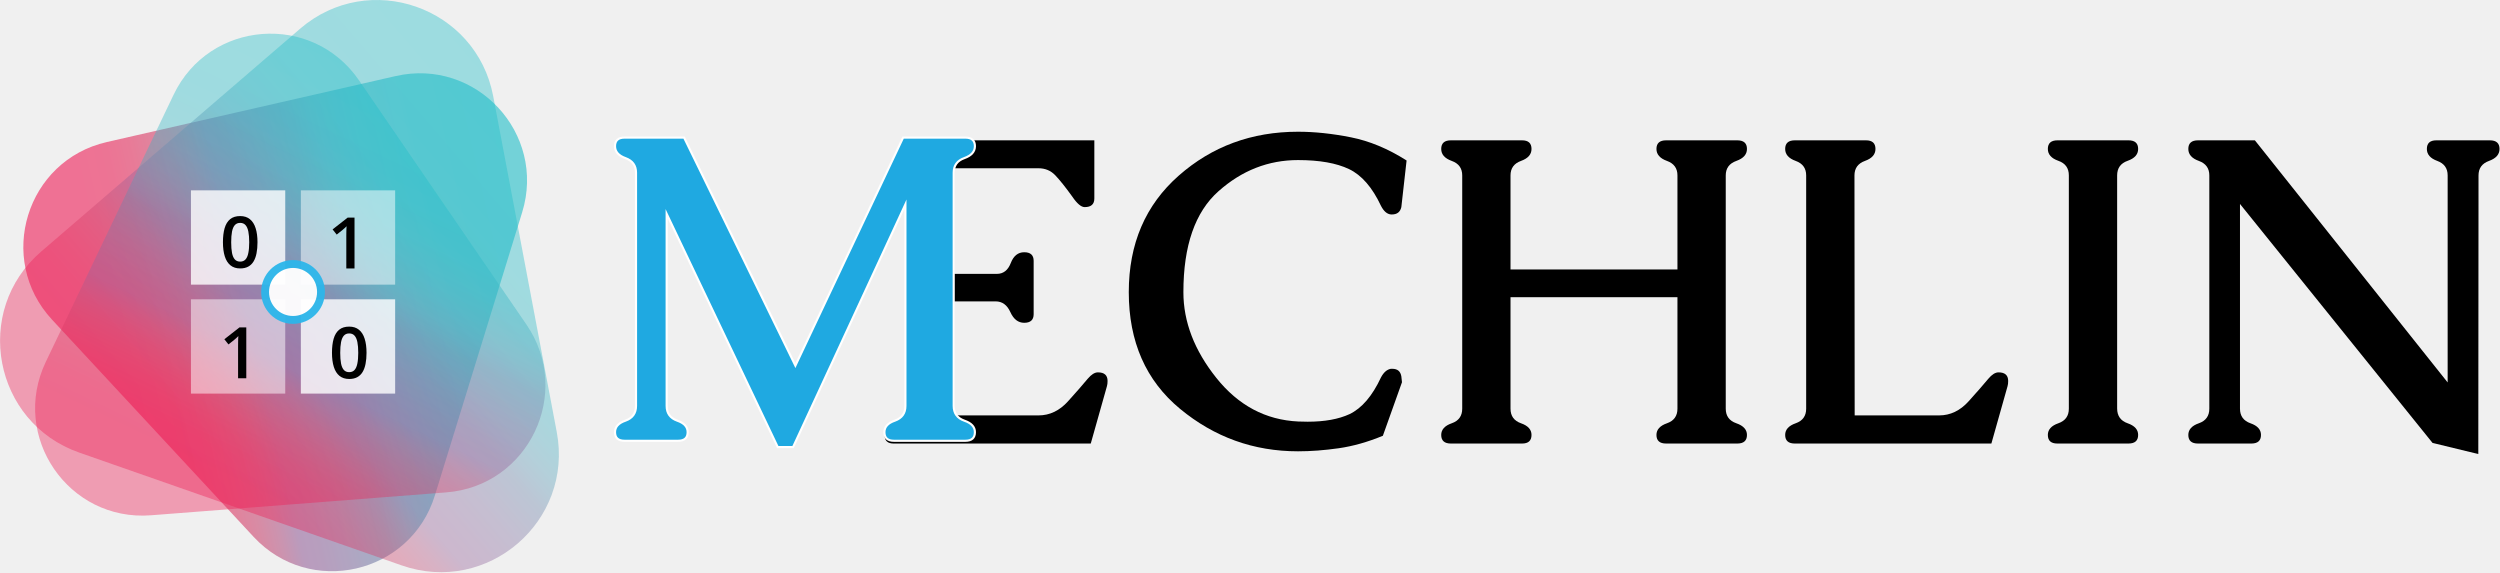
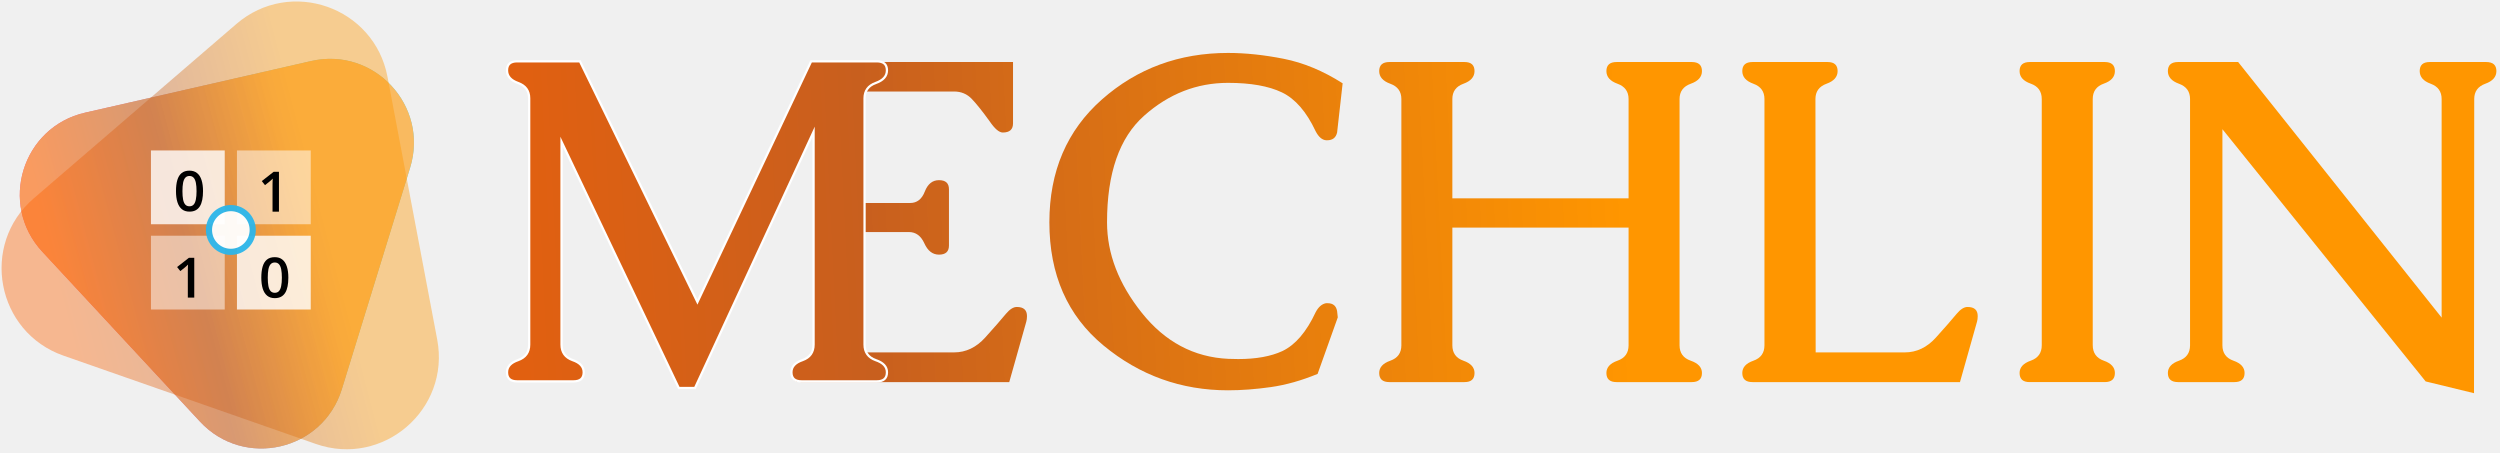
- <svg xmlns="http://www.w3.org/2000/svg" width="3493" height="800" viewBox="0 0 3493 800" fill="none">
-   <path opacity="0.6" d="M607.62 692.217L729.56 296.707C763.58 186.367 665.39 80.567 552.82 106.277L149.33 198.437C36.75 224.137 -5.78 362.067 72.78 446.707L354.34 750.067C432.88 834.697 573.6 802.557 607.62 692.217Z" fill="url(#paint0_linear_791_34)" />
-   <path opacity="0.4" d="M777.89 603.567L689.12 134.477C665.51 9.667 515.65 -42.763 419.37 40.087L57.51 351.507C-38.76 434.357 -9.24 590.367 110.65 632.317L561.28 789.987C681.17 831.937 801.51 728.367 777.89 603.567Z" fill="url(#paint1_linear_791_34)" />
-   <path opacity="0.4" d="M735.63 453.597L501.6 112.237C436.31 16.997 292.4 28.157 242.57 132.317L63.96 505.677C14.12 609.837 95.74 728.887 210.86 719.957L623.51 687.967C738.63 679.047 800.92 548.837 735.63 453.597Z" fill="url(#paint2_linear_791_34)" />
-   <path opacity="0.5" d="M398.54 418.187H266.79V549.937H398.54V418.187Z" fill="white" />
-   <path opacity="0.8" d="M552.1 418.187H420.35V549.937H552.1V418.187Z" fill="white" />
-   <path opacity="0.8" d="M398.54 265.947H266.79V397.697H398.54V265.947Z" fill="white" />
-   <path opacity="0.5" d="M552.1 265.947H420.35V397.697H552.1V265.947Z" fill="white" />
-   <path d="M359.773 338.496C359.773 344.233 359.319 349.37 358.412 353.908C357.537 358.413 356.143 362.237 354.231 365.381C352.318 368.525 349.822 370.924 346.743 372.577C343.664 374.23 339.937 375.056 335.561 375.056C330.084 375.056 325.562 373.614 321.997 370.729C318.432 367.812 315.79 363.631 314.072 358.186C312.354 352.708 311.495 346.145 311.495 338.496C311.495 330.847 312.273 324.299 313.829 318.854C315.417 313.377 317.978 309.179 321.511 306.262C325.044 303.345 329.727 301.887 335.561 301.887C341.071 301.887 345.609 303.345 349.174 306.262C352.772 309.147 355.43 313.328 357.148 318.806C358.898 324.251 359.773 330.814 359.773 338.496ZM323.018 338.496C323.018 344.492 323.407 349.5 324.185 353.519C324.995 357.538 326.324 360.552 328.171 362.562C330.019 364.539 332.482 365.527 335.561 365.527C338.64 365.527 341.104 364.539 342.951 362.562C344.799 360.584 346.128 357.586 346.938 353.567C347.781 349.548 348.202 344.524 348.202 338.496C348.202 332.532 347.797 327.541 346.986 323.521C346.176 319.502 344.847 316.488 343 314.479C341.152 312.437 338.673 311.416 335.561 311.416C332.45 311.416 329.97 312.437 328.123 314.479C326.308 316.488 324.995 319.502 324.185 323.521C323.407 327.541 323.018 332.532 323.018 338.496Z" fill="black" />
-   <path d="M512.113 492.95C512.113 498.687 511.66 503.824 510.752 508.362C509.877 512.867 508.483 516.692 506.571 519.835C504.659 522.979 502.163 525.378 499.084 527.031C496.005 528.684 492.277 529.51 487.902 529.51C482.424 529.51 477.903 528.068 474.337 525.183C470.772 522.266 468.13 518.085 466.413 512.64C464.695 507.162 463.836 500.599 463.836 492.95C463.836 485.301 464.614 478.753 466.169 473.308C467.758 467.831 470.318 463.633 473.851 460.716C477.384 457.799 482.067 456.341 487.902 456.341C493.412 456.341 497.949 457.799 501.515 460.716C505.112 463.601 507.77 467.782 509.488 473.26C511.238 478.705 512.113 485.268 512.113 492.95ZM475.358 492.95C475.358 498.946 475.747 503.954 476.525 507.973C477.335 511.992 478.664 515.006 480.512 517.016C482.359 518.993 484.822 519.981 487.902 519.981C490.981 519.981 493.444 518.993 495.292 517.016C497.139 515.039 498.468 512.04 499.278 508.021C500.121 504.002 500.542 498.978 500.542 492.95C500.542 486.986 500.137 481.995 499.327 477.976C498.516 473.956 497.188 470.942 495.34 468.933C493.493 466.891 491.013 465.87 487.902 465.87C484.79 465.87 482.311 466.891 480.463 468.933C478.648 470.942 477.335 473.956 476.525 477.976C475.747 481.995 475.358 486.986 475.358 492.95Z" fill="black" />
-   <path d="M495.337 375.078H483.863V329.329C483.863 327.805 483.88 326.282 483.912 324.759C483.945 323.235 483.977 321.744 484.009 320.286C484.074 318.827 484.155 317.434 484.252 316.105C483.572 316.85 482.729 317.66 481.724 318.536C480.752 319.411 479.715 320.318 478.613 321.258L470.445 327.773L464.708 320.529L485.808 303.999H495.337V375.078Z" fill="black" />
-   <path d="M344.117 528.539H332.643V482.79C332.643 481.266 332.659 479.743 332.691 478.22C332.724 476.696 332.756 475.205 332.789 473.747C332.853 472.288 332.934 470.895 333.032 469.566C332.351 470.311 331.508 471.121 330.504 471.997C329.531 472.872 328.494 473.779 327.392 474.719L319.224 481.234L313.487 473.99L334.587 457.46H344.117V528.539Z" fill="black" />
-   <path opacity="0.95" d="M409.44 446.997C431.012 446.997 448.5 429.509 448.5 407.937C448.5 386.365 431.012 368.877 409.44 368.877C387.868 368.877 370.38 386.365 370.38 407.937C370.38 429.509 387.868 446.997 409.44 446.997Z" fill="white" stroke="#2CB6EA" stroke-width="11" stroke-miterlimit="10" />
-   <path d="M1534 520.264C1529.5 520.264 1524.71 523.294 1519.62 529.354C1513.16 537.184 1504.02 547.644 1492.19 560.744C1480.35 573.854 1466.61 580.404 1450.97 580.404H1333.03V421.094H1391.12C1400.31 421.094 1407.15 426.084 1411.66 436.054C1416.16 446.024 1422.61 451.014 1431.02 451.014C1439.82 451.014 1444.22 447.004 1444.22 438.984V364.464C1444.22 356.444 1439.82 352.434 1431.02 352.434C1422.41 352.434 1416.15 357.474 1412.24 367.544C1408.33 377.624 1401.87 382.654 1392.88 382.654H1333.03V235.094H1450.97C1460.36 235.094 1468.18 238.374 1474.44 244.924C1480.7 251.484 1488.62 261.404 1498.2 274.704C1504.85 284.484 1510.62 289.374 1515.51 289.374C1524.5 289.374 1529.01 285.364 1529.01 277.344V196.074H1266.81C1264.2 203.694 1260.26 211.014 1256.3 217.864C1254.9 220.284 1253.44 222.744 1251.9 225.184C1260.79 228.744 1265.25 235.374 1265.25 245.064V571.014C1265.25 581.184 1260.36 587.984 1250.58 591.404C1240.8 594.824 1235.91 600.254 1235.91 607.684C1235.91 615.704 1240.11 619.714 1248.53 619.714H1524.02L1546.61 539.624C1547.2 537.674 1547.49 535.224 1547.49 532.294C1547.49 524.274 1542.99 520.264 1534 520.264Z" fill="black" />
-   <path d="M1813.59 630.574C1751.59 630.574 1696.68 610.824 1648.86 571.314C1601.04 531.804 1577.13 477.434 1577.13 408.194C1577.13 340.714 1600.35 286.494 1646.81 245.514C1693.26 204.544 1748.86 184.054 1813.6 184.054C1836.68 184.054 1861.27 186.644 1887.39 191.824C1913.5 197.004 1939.47 207.814 1965.28 224.244L1957.95 289.374C1956.38 296.224 1951.98 299.644 1944.75 299.644H1943.58C1938.1 299.254 1933.41 295.244 1929.5 287.614C1917.37 261.794 1902.51 244.684 1884.91 236.274C1867.31 227.864 1843.54 223.654 1813.62 223.654C1772.15 223.654 1735.09 238.174 1702.43 267.224C1669.76 296.264 1653.44 343.264 1653.44 408.194C1653.44 449.664 1668.79 489.604 1699.5 528.044C1730.2 566.474 1768.34 586.774 1813.92 588.924C1818.61 589.124 1823.01 589.214 1827.12 589.214C1850.78 589.214 1870.25 585.694 1885.5 578.654C1902.71 570.444 1917.38 553.324 1929.51 527.314C1933.22 520.274 1937.82 516.264 1943.3 515.284H1945.35C1952.58 515.284 1956.79 518.804 1957.96 525.844L1958.84 534.054L1932.14 608.864C1910.82 617.664 1890.19 623.484 1870.24 626.324C1850.26 629.154 1831.38 630.574 1813.59 630.574Z" fill="black" />
-   <path d="M2110.49 245.064V376.504H2343.73V245.064C2343.73 235.084 2338.84 228.344 2329.06 224.824C2319.28 221.304 2314.39 215.734 2314.39 208.104C2314.39 200.084 2318.89 196.074 2327.89 196.074H2427.35C2436.34 196.074 2440.85 200.084 2440.85 208.104C2440.85 215.734 2435.91 221.304 2426.03 224.824C2416.15 228.344 2411.21 235.094 2411.21 245.064V571.014C2411.21 581.184 2416.15 587.984 2426.03 591.404C2435.9 594.824 2440.85 600.254 2440.85 607.684C2440.85 615.704 2436.35 619.714 2427.35 619.714H2327.89C2318.89 619.714 2314.39 615.704 2314.39 607.684C2314.39 600.254 2319.28 594.824 2329.06 591.404C2338.84 587.984 2343.73 581.184 2343.73 571.014V415.224H2110.49V571.014C2110.49 581.184 2115.38 587.984 2125.16 591.404C2134.94 594.824 2139.83 600.254 2139.83 607.684C2139.83 615.704 2135.43 619.714 2126.63 619.714H2027.17C2018.17 619.714 2013.67 615.704 2013.67 607.684C2013.67 600.254 2018.56 594.824 2028.34 591.404C2038.12 587.984 2043.01 581.184 2043.01 571.014V245.064C2043.01 235.084 2038.12 228.344 2028.34 224.824C2018.56 221.304 2013.67 215.734 2013.67 208.104C2013.67 200.084 2018.17 196.074 2027.17 196.074H2126.63C2135.43 196.074 2139.83 200.084 2139.83 208.104C2139.83 215.734 2134.94 221.304 2125.16 224.824C2115.38 228.344 2110.49 235.094 2110.49 245.064Z" fill="black" />
-   <path d="M2591.35 580.404H2709.29C2724.94 580.404 2738.67 573.854 2750.51 560.744C2762.34 547.644 2771.49 537.174 2777.94 529.354C2783.02 523.294 2787.81 520.264 2792.32 520.264C2801.31 520.264 2805.82 524.274 2805.82 532.294C2805.82 535.224 2805.53 537.674 2804.94 539.624L2782.35 619.714H2507.74C2498.74 619.714 2494.24 615.704 2494.24 607.684C2494.24 600.254 2499.13 594.824 2508.91 591.404C2518.69 587.984 2523.58 581.184 2523.58 571.014V245.064C2523.58 235.084 2518.69 228.344 2508.91 224.824C2499.13 221.304 2494.24 215.734 2494.24 208.104C2494.24 200.084 2498.74 196.074 2507.74 196.074H2607.2C2616 196.074 2620.4 200.084 2620.4 208.104C2620.4 215.734 2615.51 221.304 2605.73 224.824C2595.95 228.344 2591.06 235.094 2591.06 245.064L2591.35 580.404Z" fill="black" />
-   <path d="M2958.07 245.064V570.714C2958.07 581.084 2962.96 587.974 2972.74 591.394C2982.52 594.814 2987.41 600.244 2987.41 607.674C2987.41 615.694 2982.91 619.704 2973.91 619.704H2874.45C2865.65 619.704 2861.25 615.694 2861.25 607.674C2861.25 600.244 2866.14 594.814 2875.92 591.394C2885.7 587.974 2890.59 581.174 2890.59 571.004V245.064C2890.59 234.894 2885.7 228.094 2875.92 224.674C2866.14 221.254 2861.25 215.724 2861.25 208.094C2861.25 200.074 2865.75 196.064 2874.75 196.064H2973.91C2982.9 196.064 2987.41 200.074 2987.41 208.094C2987.41 215.724 2982.52 221.254 2972.74 224.674C2962.96 228.104 2958.07 234.894 2958.07 245.064Z" fill="black" />
-   <path d="M3419.86 534.344V245.064C3419.86 235.084 3415.02 228.344 3405.34 224.824C3395.66 221.304 3390.82 215.734 3390.82 208.104C3390.82 200.084 3395.22 196.074 3404.02 196.074H3478.83C3487.82 196.074 3492.33 200.084 3492.33 208.104C3492.33 215.734 3487.44 221.304 3477.66 224.824C3467.88 228.344 3462.99 235.094 3462.99 245.064L3462.69 634.384L3398.73 618.834L3129.7 284.964V571.014C3129.7 581.184 3134.59 587.984 3144.37 591.404C3154.15 594.824 3159.04 600.254 3159.04 607.684C3159.04 615.704 3154.54 619.714 3145.54 619.714H3071.02C3062.02 619.714 3057.52 615.704 3057.52 607.684C3057.52 600.254 3062.41 594.824 3072.19 591.404C3081.97 587.984 3086.86 581.184 3086.86 571.014V245.064C3086.86 235.084 3081.97 228.344 3072.19 224.824C3062.41 221.304 3057.52 215.734 3057.52 208.104C3057.52 200.084 3062.02 196.074 3071.02 196.074H3150.53L3419.86 534.344Z" fill="black" />
-   <path d="M1332.52 241.218V567.166C1332.52 577.337 1337.41 584.182 1347.18 587.703C1357.16 591.028 1362.15 596.407 1362.15 603.839C1362.15 611.858 1357.65 615.868 1348.65 615.868H1249.19C1240.2 615.868 1235.7 611.858 1235.7 603.839C1235.7 596.407 1240.59 591.028 1250.37 587.703C1260.15 584.182 1265.04 577.337 1265.04 567.166V285.519L1108.08 624.669H1086.66L931.462 298.721V567.166C931.462 577.337 936.351 584.182 946.131 587.703C955.91 591.028 960.8 596.407 960.8 603.839C960.8 611.858 956.301 615.868 947.304 615.868H872.785C863.788 615.868 859.29 611.858 859.29 603.839C859.29 596.407 864.179 591.028 873.959 587.703C883.738 584.182 888.628 577.337 888.628 567.166V241.218C888.628 231.243 883.738 224.496 873.959 220.975C864.179 217.454 859.29 211.88 859.29 204.252C859.29 196.233 863.788 192.224 872.785 192.224H955.812L1111.31 510.837L1261.81 192.224H1348.65C1357.65 192.224 1362.15 196.233 1362.15 204.252C1362.15 211.88 1357.16 217.454 1347.18 220.975C1337.41 224.496 1332.52 231.243 1332.52 241.218Z" fill="#1FA9E1" />
-   <path d="M1347.18 587.703L1346.68 589.114L1346.69 589.12L1346.71 589.126L1347.18 587.703ZM1250.37 587.703L1250.85 589.123L1250.86 589.119L1250.88 589.114L1250.37 587.703ZM1265.04 285.519H1266.54V278.707L1263.68 284.889L1265.04 285.519ZM1108.08 624.669V626.169H1109.04L1109.44 625.299L1108.08 624.669ZM1086.66 624.669L1085.31 625.314L1085.71 626.169H1086.66V624.669ZM931.462 298.721L932.816 298.077L929.962 292.082V298.721H931.462ZM946.131 587.703L945.623 589.114L945.635 589.119L945.648 589.123L946.131 587.703ZM873.959 587.703L874.442 589.123L874.454 589.119L874.467 589.114L873.959 587.703ZM955.812 192.224L957.161 191.566L956.75 190.724H955.812V192.224ZM1111.31 510.837L1109.96 511.495L1111.33 514.302L1112.66 511.477L1111.31 510.837ZM1261.81 192.224V190.724H1260.86L1260.45 191.583L1261.81 192.224ZM1347.18 220.975L1346.69 219.561L1346.68 219.564L1347.18 220.975ZM1332.52 241.218H1331.02V567.166H1332.52H1334.02V241.218H1332.52ZM1332.52 567.166H1331.02C1331.02 572.497 1332.3 577.074 1334.96 580.8C1337.62 584.524 1341.57 587.275 1346.68 589.114L1347.18 587.703L1347.69 586.292C1343.02 584.61 1339.63 582.178 1337.4 579.056C1335.18 575.937 1334.02 572.005 1334.02 567.166H1332.52ZM1347.18 587.703L1346.71 589.126C1351.56 590.741 1355.04 592.809 1357.31 595.251C1359.54 597.659 1360.65 600.495 1360.65 603.839H1362.15H1363.65C1363.65 599.75 1362.26 596.182 1359.51 593.211C1356.78 590.274 1352.79 587.99 1347.66 586.28L1347.18 587.703ZM1362.15 603.839H1360.65C1360.65 607.57 1359.61 610.107 1357.78 611.741C1355.91 613.404 1352.96 614.368 1348.65 614.368V615.868V617.368C1353.34 617.368 1357.14 616.326 1359.77 613.98C1362.44 611.605 1363.65 608.127 1363.65 603.839H1362.15ZM1348.65 615.868V614.368H1249.19V615.868V617.368H1348.65V615.868ZM1249.19 615.868V614.368C1244.89 614.368 1241.94 613.404 1240.07 611.741C1238.24 610.107 1237.2 607.57 1237.2 603.839H1235.7H1234.2C1234.2 608.127 1235.41 611.605 1238.08 613.98C1240.71 616.326 1244.5 617.368 1249.19 617.368V615.868ZM1235.7 603.839H1237.2C1237.2 600.487 1238.29 597.646 1240.48 595.24C1242.69 592.801 1246.11 590.736 1250.85 589.123L1250.37 587.703L1249.89 586.283C1244.85 587.995 1240.93 590.282 1238.26 593.222C1235.55 596.194 1234.2 599.759 1234.2 603.839H1235.7ZM1250.37 587.703L1250.88 589.114C1255.98 587.275 1259.93 584.524 1262.59 580.8C1265.25 577.074 1266.54 572.497 1266.54 567.166H1265.04H1263.54C1263.54 572.005 1262.38 575.937 1260.15 579.056C1257.92 582.178 1254.53 584.61 1249.86 586.292L1250.37 587.703ZM1265.04 567.166H1266.54V285.519H1265.04H1263.54V567.166H1265.04ZM1265.04 285.519L1263.68 284.889L1106.72 624.039L1108.08 624.669L1109.44 625.299L1266.4 286.149L1265.04 285.519ZM1108.08 624.669V623.169H1086.66V624.669V626.169H1108.08V624.669ZM1086.66 624.669L1088.02 624.024L932.816 298.077L931.462 298.721L930.107 299.366L1085.31 625.314L1086.66 624.669ZM931.462 298.721H929.962V567.166H931.462H932.962V298.721H931.462ZM931.462 567.166H929.962C929.962 572.497 931.247 577.074 933.908 580.8C936.568 584.524 940.514 587.275 945.623 589.114L946.131 587.703L946.639 586.292C941.968 584.61 938.579 582.178 936.35 579.056C934.122 575.937 932.962 572.005 932.962 567.166H931.462ZM946.131 587.703L945.648 589.123C950.393 590.736 953.806 592.801 956.023 595.24C958.21 597.646 959.3 600.487 959.3 603.839H960.8H962.3C962.3 599.759 960.945 596.194 958.243 593.222C955.57 590.282 951.649 587.995 946.614 586.283L946.131 587.703ZM960.8 603.839H959.3C959.3 607.57 958.261 610.107 956.428 611.741C954.562 613.404 951.612 614.368 947.304 614.368V615.868V617.368C951.994 617.368 955.792 616.326 958.424 613.98C961.089 611.605 962.3 608.127 962.3 603.839H960.8ZM947.304 615.868V614.368H872.785V615.868V617.368H947.304V615.868ZM872.785 615.868V614.368C868.478 614.368 865.528 613.404 863.662 611.741C861.828 610.107 860.79 607.57 860.79 603.839H859.29H857.79C857.79 608.127 859 611.605 861.666 613.98C864.298 616.326 868.095 617.368 872.785 617.368V615.868ZM859.29 603.839H860.79C860.79 600.487 861.879 597.646 864.067 595.24C866.284 592.801 869.697 590.736 874.442 589.123L873.959 587.703L873.476 586.283C868.441 587.995 864.52 590.282 861.847 593.222C859.145 596.194 857.79 599.759 857.79 603.839H859.29ZM873.959 587.703L874.467 589.114C879.575 587.275 883.521 584.524 886.181 580.8C888.843 577.074 890.128 572.497 890.128 567.166H888.628H887.128C887.128 572.005 885.968 575.937 883.74 579.056C881.51 582.178 878.122 584.61 873.451 586.292L873.959 587.703ZM888.628 567.166H890.128V241.218H888.628H887.128V567.166H888.628ZM888.628 241.218H890.128C890.128 235.979 888.84 231.473 886.175 227.796C883.514 224.124 879.57 221.401 874.467 219.564L873.959 220.975L873.451 222.386C878.127 224.07 881.517 226.481 883.746 229.556C885.971 232.627 887.128 236.483 887.128 241.218H888.628ZM873.959 220.975L874.467 219.564C869.725 217.857 866.308 215.7 864.085 213.165C861.887 210.66 860.79 207.714 860.79 204.252H859.29H857.79C857.79 208.419 859.137 212.074 861.829 215.143C864.495 218.182 868.413 220.573 873.451 222.386L873.959 220.975ZM859.29 204.252H860.79C860.79 200.521 861.828 197.985 863.662 196.351C865.528 194.687 868.478 193.724 872.785 193.724V192.224V190.724C868.095 190.724 864.298 191.765 861.666 194.111C859 196.486 857.79 199.964 857.79 204.252H859.29ZM872.785 192.224V193.724H955.812V192.224V190.724H872.785V192.224ZM955.812 192.224L954.464 192.881L1109.96 511.495L1111.31 510.837L1112.65 510.179L957.161 191.566L955.812 192.224ZM1111.31 510.837L1112.66 511.477L1263.17 192.864L1261.81 192.224L1260.45 191.583L1109.95 510.196L1111.31 510.837ZM1261.81 192.224V193.724H1348.65V192.224V190.724H1261.81V192.224ZM1348.65 192.224V193.724C1352.96 193.724 1355.91 194.687 1357.78 196.351C1359.61 197.985 1360.65 200.521 1360.65 204.252H1362.15H1363.65C1363.65 199.964 1362.44 196.486 1359.77 194.111C1357.14 191.765 1353.34 190.724 1348.65 190.724V192.224ZM1362.15 204.252H1360.65C1360.65 207.705 1359.53 210.648 1357.29 213.154C1355.02 215.691 1351.53 217.851 1346.69 219.561L1347.18 220.975L1347.68 222.39C1352.82 220.578 1356.81 218.191 1359.52 215.154C1362.27 212.086 1363.65 208.427 1363.65 204.252H1362.15ZM1347.18 220.975L1346.68 219.564C1341.57 221.401 1337.63 224.124 1334.97 227.796C1332.3 231.473 1331.02 235.979 1331.02 241.218H1332.52H1334.02C1334.02 236.483 1335.17 232.627 1337.4 229.556C1339.63 226.481 1343.02 224.07 1347.69 222.386L1347.18 220.975Z" fill="white" />
+ <svg xmlns="http://www.w3.org/2000/svg" width="425" height="77" viewBox="0 0 425 77" fill="none">
+   <g opacity="0.6">
+     <path d="M58.114 66.164L69.724 28.505C72.964 17.999 63.614 7.925 52.896 10.373L14.477 19.148C3.757 21.595 -0.292 34.728 7.188 42.788L33.997 71.673C41.475 79.731 54.874 76.671 58.114 66.164Z" fill="url(#paint0_linear_423_3)" />
+     <path d="M58.114 66.164L69.724 28.505C72.964 17.999 63.614 7.925 52.896 10.373L14.477 19.148C3.757 21.595 -0.292 34.728 7.188 42.788L33.997 71.673C41.475 79.731 54.874 76.671 58.114 66.164Z" fill="url(#paint1_linear_423_3)" />
+   </g>
+   <path opacity="0.4" d="M74.326 57.723L65.874 13.058C63.626 1.174 49.356 -3.818 40.189 4.071L5.734 33.723C-3.433 41.612 -0.622 56.467 10.794 60.461L53.701 75.474C65.117 79.468 76.575 69.606 74.326 57.723Z" fill="url(#paint2_linear_423_3)" />
+   <path opacity="0.5" d="M38.205 40.072H25.661V52.617H38.205V40.072Z" fill="white" />
+   <path opacity="0.8" d="M52.827 40.072H40.282V52.617H52.827V40.072Z" fill="white" />
+   <path opacity="0.8" d="M38.205 25.576H25.661V38.121H38.205V25.576Z" fill="white" />
+   <path opacity="0.5" d="M52.827 25.576H40.282V38.121H52.827V25.576Z" fill="white" />
+   <path d="M34.514 32.496C34.514 33.042 34.471 33.531 34.385 33.963C34.301 34.392 34.169 34.757 33.987 35.056C33.804 35.355 33.567 35.584 33.274 35.741C32.98 35.898 32.626 35.977 32.209 35.977C31.687 35.977 31.257 35.84 30.917 35.565C30.578 35.287 30.326 34.889 30.163 34.371C29.999 33.849 29.918 33.224 29.918 32.496C29.918 31.767 29.991 31.144 30.14 30.626C30.291 30.104 30.535 29.704 30.871 29.427C31.207 29.149 31.653 29.01 32.209 29.01C32.734 29.01 33.166 29.149 33.505 29.427C33.848 29.701 34.101 30.099 34.264 30.621C34.431 31.14 34.514 31.764 34.514 32.496ZM31.015 32.496C31.015 33.067 31.052 33.544 31.126 33.926C31.203 34.309 31.329 34.596 31.505 34.787C31.681 34.976 31.916 35.07 32.209 35.07C32.502 35.07 32.737 34.976 32.913 34.787C33.089 34.599 33.215 34.314 33.292 33.931C33.372 33.548 33.413 33.07 33.413 32.496C33.413 31.928 33.374 31.453 33.297 31.07C33.22 30.687 33.093 30.4 32.917 30.209C32.741 30.015 32.505 29.917 32.209 29.917C31.913 29.917 31.677 30.015 31.501 30.209C31.328 30.4 31.203 30.687 31.126 31.07C31.052 31.453 31.015 31.928 31.015 32.496Z" fill="black" />
+   <path d="M49.019 47.203C49.019 47.749 48.976 48.238 48.89 48.67C48.806 49.099 48.674 49.463 48.492 49.763C48.31 50.062 48.072 50.29 47.779 50.448C47.486 50.605 47.131 50.684 46.714 50.684C46.193 50.684 45.762 50.547 45.422 50.272C45.083 49.994 44.831 49.596 44.668 49.078C44.504 48.556 44.423 47.931 44.423 47.203C44.423 46.474 44.497 45.851 44.645 45.333C44.796 44.811 45.04 44.411 45.376 44.133C45.713 43.856 46.158 43.717 46.714 43.717C47.239 43.717 47.671 43.856 48.01 44.133C48.353 44.408 48.606 44.806 48.769 45.328C48.936 45.846 49.019 46.471 49.019 47.203ZM45.52 47.203C45.52 47.774 45.557 48.25 45.631 48.633C45.708 49.016 45.834 49.303 46.01 49.494C46.186 49.682 46.421 49.776 46.714 49.776C47.007 49.776 47.242 49.682 47.418 49.494C47.594 49.306 47.72 49.02 47.797 48.638C47.878 48.255 47.918 47.777 47.918 47.203C47.918 46.635 47.879 46.16 47.802 45.777C47.725 45.394 47.598 45.107 47.422 44.916C47.246 44.721 47.01 44.624 46.714 44.624C46.418 44.624 46.182 44.721 46.006 44.916C45.833 45.107 45.708 45.394 45.631 45.777C45.557 46.16 45.52 46.635 45.52 47.203Z" fill="black" />
+   <path d="M47.422 35.979H46.33V31.623C46.33 31.478 46.331 31.333 46.334 31.188C46.337 31.043 46.34 30.901 46.344 30.762C46.35 30.623 46.357 30.491 46.367 30.364C46.302 30.435 46.222 30.512 46.126 30.596C46.033 30.679 45.935 30.765 45.83 30.855L45.052 31.475L44.506 30.785L46.515 29.211H47.422V35.979Z" fill="black" />
+   <path d="M33.024 50.591H31.931V46.235C31.931 46.09 31.933 45.945 31.936 45.8C31.939 45.655 31.942 45.513 31.945 45.374C31.951 45.235 31.959 45.103 31.968 44.976C31.903 45.047 31.823 45.124 31.727 45.208C31.635 45.291 31.536 45.377 31.431 45.467L30.654 46.087L30.107 45.397L32.116 43.824H33.024V50.591Z" fill="black" />
+   <path opacity="0.95" d="M39.243 42.815C41.298 42.815 42.963 41.15 42.963 39.096C42.963 37.042 41.298 35.377 39.243 35.377C37.19 35.377 35.524 37.042 35.524 39.096C35.524 41.15 37.19 42.815 39.243 42.815Z" fill="white" stroke="#2CB6EA" stroke-width="1.047" stroke-miterlimit="10" />
+   <path d="M172.854 52.184C172.276 52.184 171.661 52.573 171.008 53.351C170.177 54.357 169.003 55.7 167.484 57.383C165.964 59.067 164.198 59.908 162.189 59.908H147.04V39.446H154.502C155.683 39.446 156.561 40.087 157.14 41.367C157.719 42.648 158.547 43.289 159.627 43.289C160.757 43.289 161.323 42.774 161.323 41.744V32.172C161.323 31.142 160.757 30.627 159.627 30.627C158.521 30.627 157.718 31.274 157.215 32.568C156.713 33.863 155.884 34.509 154.728 34.509H147.04V15.556H162.189C163.396 15.556 164.401 15.977 165.204 16.818C166.008 17.661 167.026 18.935 168.256 20.643C169.11 21.899 169.851 22.528 170.479 22.528C171.634 22.528 172.213 22.012 172.213 20.982V10.544H138.536C138.2 11.523 137.694 12.463 137.186 13.343C137.006 13.653 136.819 13.969 136.621 14.283C137.763 14.74 138.335 15.592 138.335 16.836V58.702C138.335 60.008 137.708 60.882 136.451 61.321C135.195 61.76 134.566 62.458 134.566 63.412C134.566 64.442 135.106 64.957 136.187 64.957H171.572L174.474 54.67C174.549 54.42 174.587 54.105 174.587 53.729C174.587 52.699 174.009 52.184 172.854 52.184Z" fill="url(#paint3_linear_423_3)" />
+   <path d="M208.766 66.352C200.802 66.352 193.749 63.815 187.607 58.741C181.465 53.666 178.394 46.682 178.394 37.789C178.394 29.122 181.377 22.158 187.344 16.894C193.31 11.632 200.451 9 208.767 9C211.731 9 214.89 9.333 218.245 9.998C221.598 10.663 224.935 12.052 228.249 14.162L227.308 22.528C227.106 23.407 226.54 23.847 225.613 23.847H225.462C224.758 23.797 224.156 23.282 223.654 22.302C222.096 18.985 220.186 16.788 217.926 15.707C215.666 14.627 212.613 14.086 208.77 14.086C203.443 14.086 198.683 15.951 194.488 19.683C190.291 23.412 188.196 29.449 188.196 37.789C188.196 43.116 190.168 48.246 194.111 53.183C198.054 58.119 202.954 60.726 208.809 61.002C209.41 61.028 209.975 61.04 210.504 61.04C213.542 61.04 216.043 60.588 218.003 59.683C220.212 58.629 222.097 56.43 223.655 53.089C224.131 52.185 224.723 51.67 225.426 51.544H225.69C226.617 51.544 227.158 51.996 227.309 52.9L227.422 53.955L223.992 63.564C221.254 64.694 218.604 65.442 216.042 65.806C213.476 66.17 211.05 66.352 208.766 66.352Z" fill="url(#paint4_linear_423_3)" />
+   <path d="M246.9 16.836V33.719H276.858V16.836C276.858 15.554 276.229 14.689 274.973 14.236C273.717 13.784 273.089 13.069 273.089 12.089C273.089 11.059 273.667 10.544 274.823 10.544H287.599C288.753 10.544 289.332 11.059 289.332 12.089C289.332 13.069 288.698 13.784 287.428 14.236C286.159 14.689 285.525 15.556 285.525 16.836V58.702C285.525 60.008 286.159 60.882 287.428 61.321C288.696 61.76 289.332 62.458 289.332 63.412C289.332 64.442 288.754 64.957 287.599 64.957H274.823C273.667 64.957 273.089 64.442 273.089 63.412C273.089 62.458 273.717 61.76 274.973 61.321C276.229 60.882 276.858 60.008 276.858 58.702V38.692H246.9V58.702C246.9 60.008 247.527 60.882 248.784 61.321C250.04 61.76 250.669 62.458 250.669 63.412C250.669 64.442 250.103 64.957 248.973 64.957H236.198C235.042 64.957 234.464 64.442 234.464 63.412C234.464 62.458 235.092 61.76 236.348 61.321C237.604 60.882 238.233 60.008 238.233 58.702V16.836C238.233 15.554 237.604 14.689 236.348 14.236C235.092 13.784 234.464 13.069 234.464 12.089C234.464 11.059 235.042 10.544 236.198 10.544H248.973C250.103 10.544 250.669 11.059 250.669 12.089C250.669 13.069 250.04 13.784 248.784 14.236C247.527 14.689 246.9 15.556 246.9 16.836Z" fill="url(#paint5_linear_423_3)" />
+   <path d="M308.663 59.908H323.812C325.822 59.908 327.586 59.067 329.106 57.383C330.625 55.7 331.8 54.356 332.629 53.351C333.282 52.573 333.897 52.184 334.476 52.184C335.631 52.184 336.21 52.699 336.21 53.729C336.21 54.105 336.173 54.42 336.097 54.67L333.195 64.957H297.923C296.768 64.957 296.19 64.442 296.19 63.412C296.19 62.458 296.819 61.76 298.075 61.321C299.33 60.882 299.958 60.008 299.958 58.702V16.836C299.958 15.554 299.33 14.689 298.075 14.236C296.819 13.784 296.19 13.069 296.19 12.089C296.19 11.059 296.768 10.544 297.923 10.544H310.699C311.829 10.544 312.394 11.059 312.394 12.089C312.394 13.069 311.767 13.784 310.51 14.236C309.254 14.689 308.625 15.556 308.625 16.836L308.663 59.908Z" fill="url(#paint6_linear_423_3)" />
+   <path d="M355.765 16.836V58.664C355.765 59.995 356.394 60.88 357.65 61.32C358.906 61.759 359.533 62.456 359.533 63.411C359.533 64.441 358.956 64.956 357.8 64.956H345.026C343.895 64.956 343.329 64.441 343.329 63.411C343.329 62.456 343.958 61.759 345.214 61.32C346.47 60.88 347.098 60.007 347.098 58.701V16.836C347.098 15.53 346.47 14.657 345.214 14.217C343.958 13.778 343.329 13.068 343.329 12.088C343.329 11.058 343.907 10.543 345.064 10.543H357.8C358.954 10.543 359.533 11.058 359.533 12.088C359.533 13.068 358.906 13.778 357.65 14.217C356.394 14.658 355.765 15.53 355.765 16.836Z" fill="url(#paint7_linear_423_3)" />
+   <path d="M415.078 53.992V16.836C415.078 15.554 414.458 14.689 413.214 14.236C411.97 13.784 411.35 13.069 411.35 12.089C411.35 11.059 411.914 10.544 413.045 10.544H422.653C423.809 10.544 424.388 11.059 424.388 12.089C424.388 13.069 423.759 13.784 422.503 14.236C421.247 14.689 420.619 15.556 420.619 16.836L420.581 66.842L412.365 64.844L377.81 21.961V58.702C377.81 60.008 378.439 60.882 379.695 61.321C380.951 61.76 381.579 62.458 381.579 63.412C381.579 64.442 381.001 64.957 379.845 64.957H370.273C369.117 64.957 368.539 64.442 368.539 63.412C368.539 62.458 369.168 61.76 370.424 61.321C371.68 60.882 372.308 60.008 372.308 58.702V16.836C372.308 15.554 371.68 14.689 370.424 14.236C369.168 13.784 368.539 13.069 368.539 12.089C368.539 11.059 369.117 10.544 370.273 10.544H380.486L415.078 53.992Z" fill="url(#paint8_linear_423_3)" />
+   <path d="M146.974 16.714V58.58C146.974 59.886 147.603 60.765 148.859 61.218C150.14 61.645 150.78 62.336 150.78 63.29C150.78 64.32 150.204 64.835 149.048 64.835H136.272C135.118 64.835 134.54 64.32 134.54 63.29C134.54 62.336 135.168 61.645 136.424 61.218C137.68 60.765 138.307 59.886 138.307 58.58V22.404L118.147 65.966H115.397L95.463 24.1V58.58C95.463 59.886 96.091 60.765 97.347 61.218C98.603 61.645 99.231 62.336 99.231 63.29C99.231 64.32 98.653 64.835 97.497 64.835H87.926C86.77 64.835 86.193 64.32 86.193 63.29C86.193 62.336 86.821 61.645 88.077 61.218C89.333 60.765 89.961 59.886 89.961 58.58V16.714C89.961 15.433 89.333 14.566 88.077 14.114C86.821 13.662 86.193 12.946 86.193 11.966C86.193 10.936 86.77 10.421 87.926 10.421H98.59L118.561 51.345L137.893 10.421H149.048C150.204 10.421 150.78 10.936 150.78 11.966C150.78 12.946 150.14 13.662 148.859 14.114C147.603 14.566 146.974 15.433 146.974 16.714Z" fill="url(#paint9_linear_423_3)" />
+   <path d="M148.859 61.218L148.793 61.399L148.798 61.4L148.859 61.218ZM136.424 61.218L136.486 61.4L136.488 61.399L136.424 61.218ZM138.307 22.404H138.5V21.529L138.133 22.323L138.307 22.404ZM118.147 65.966V66.158H118.271L118.322 66.046L118.147 65.966ZM115.397 65.966L115.223 66.048L115.276 66.158H115.397V65.966ZM95.463 24.1L95.636 24.017L95.27 23.247V24.1H95.463ZM97.347 61.218L97.281 61.399L97.285 61.4L97.347 61.218ZM88.077 61.218L88.139 61.4L88.142 61.399L88.077 61.218ZM98.59 10.421L98.763 10.337L98.711 10.229H98.59V10.421ZM118.561 51.345L118.39 51.429L118.566 51.79L118.736 51.427L118.561 51.345ZM137.893 10.421V10.229H137.771L137.719 10.339L137.893 10.421ZM148.859 14.114L148.795 13.932L148.793 13.933L148.859 14.114ZM146.974 16.714H146.782V58.58H146.974H147.167V16.714H146.974ZM146.974 58.58H146.782C146.782 59.264 146.947 59.852 147.29 60.331C147.631 60.809 148.137 61.163 148.793 61.399L148.859 61.218L148.924 61.036C148.324 60.82 147.889 60.508 147.603 60.107C147.317 59.706 147.167 59.201 147.167 58.58H146.974ZM148.859 61.218L148.798 61.4C149.421 61.608 149.868 61.873 150.16 62.187C150.446 62.496 150.588 62.861 150.588 63.29H150.78H150.974C150.974 62.765 150.795 62.307 150.442 61.925C150.092 61.548 149.579 61.254 148.92 61.035L148.859 61.218ZM150.78 63.29H150.588C150.588 63.769 150.456 64.095 150.219 64.305C149.979 64.519 149.601 64.642 149.048 64.642V64.835V65.028C149.649 65.028 150.138 64.894 150.476 64.593C150.817 64.287 150.974 63.841 150.974 63.29H150.78ZM149.048 64.835V64.642H136.272V64.835V65.028H149.048V64.835ZM136.272 64.835V64.642C135.719 64.642 135.341 64.519 135.102 64.305C134.866 64.095 134.733 63.769 134.733 63.29H134.54H134.348C134.348 63.841 134.503 64.287 134.844 64.593C135.183 64.894 135.671 65.028 136.272 65.028V64.835ZM134.54 63.29H134.733C134.733 62.859 134.872 62.495 135.154 62.185C135.439 61.872 135.876 61.607 136.486 61.4L136.424 61.218L136.362 61.035C135.715 61.255 135.212 61.549 134.868 61.926C134.521 62.308 134.348 62.766 134.348 63.29H134.54ZM136.424 61.218L136.488 61.399C137.145 61.163 137.653 60.809 137.994 60.331C138.335 59.852 138.5 59.264 138.5 58.58H138.307H138.115C138.115 59.201 137.966 59.706 137.68 60.107C137.394 60.508 136.959 60.82 136.359 61.036L136.424 61.218ZM138.307 58.58H138.5V22.404H138.307H138.115V58.58H138.307ZM138.307 22.404L138.133 22.323L117.973 65.885L118.147 65.966L118.322 66.046L138.482 22.485L138.307 22.404ZM118.147 65.966V65.773H115.397V65.966V66.158H118.147V65.966ZM115.397 65.966L115.57 65.883L95.636 24.017L95.463 24.1L95.289 24.183L115.223 66.048L115.397 65.966ZM95.463 24.1H95.27V58.58H95.463H95.655V24.1H95.463ZM95.463 58.58H95.27C95.27 59.264 95.435 59.852 95.777 60.331C96.118 60.809 96.625 61.163 97.281 61.399L97.347 61.218L97.412 61.036C96.812 60.82 96.377 60.508 96.09 60.107C95.804 59.706 95.655 59.201 95.655 58.58H95.463ZM97.347 61.218L97.285 61.4C97.894 61.607 98.332 61.872 98.617 62.185C98.898 62.495 99.038 62.859 99.038 63.29H99.231H99.424C99.424 62.766 99.249 62.308 98.902 61.926C98.559 61.549 98.055 61.255 97.409 61.035L97.347 61.218ZM99.231 63.29H99.038C99.038 63.769 98.905 64.095 98.669 64.305C98.43 64.519 98.051 64.642 97.497 64.642V64.835V65.028C98.1 65.028 98.588 64.894 98.926 64.593C99.268 64.287 99.424 63.841 99.424 63.29H99.231ZM97.497 64.835V64.642H87.926V64.835V65.028H97.497V64.835ZM87.926 64.835V64.642C87.373 64.642 86.994 64.519 86.754 64.305C86.519 64.095 86.385 63.769 86.385 63.29H86.193H86C86 63.841 86.156 64.287 86.498 64.593C86.836 64.894 87.324 65.028 87.926 65.028V64.835ZM86.193 63.29H86.385C86.385 62.859 86.525 62.495 86.806 62.185C87.091 61.872 87.529 61.607 88.139 61.4L88.077 61.218L88.015 61.035C87.368 61.255 86.864 61.549 86.521 61.926C86.174 62.308 86 62.766 86 63.29H86.193ZM88.077 61.218L88.142 61.399C88.798 61.163 89.305 60.809 89.647 60.331C89.989 59.852 90.153 59.264 90.153 58.58H89.961H89.768C89.768 59.201 89.619 59.706 89.333 60.107C89.047 60.508 88.612 60.82 88.011 61.036L88.077 61.218ZM89.961 58.58H90.153V16.714H89.961H89.768V58.58H89.961ZM89.961 16.714H90.153C90.153 16.041 89.988 15.462 89.646 14.99C89.304 14.518 88.797 14.169 88.142 13.933L88.077 14.114L88.011 14.295C88.612 14.511 89.047 14.821 89.334 15.216C89.62 15.611 89.768 16.106 89.768 16.714H89.961ZM88.077 14.114L88.142 13.933C87.533 13.713 87.094 13.437 86.808 13.111C86.526 12.789 86.385 12.411 86.385 11.966H86.193H86C86 12.501 86.173 12.971 86.519 13.365C86.861 13.755 87.364 14.062 88.011 14.295L88.077 14.114ZM86.193 11.966H86.385C86.385 11.487 86.519 11.161 86.754 10.951C86.994 10.738 87.373 10.614 87.926 10.614V10.421V10.229C87.324 10.229 86.836 10.362 86.498 10.664C86.156 10.969 86 11.415 86 11.966H86.193ZM87.926 10.421V10.614H98.59V10.421V10.229H87.926V10.421ZM98.59 10.421L98.417 10.506L118.39 51.429L118.561 51.345L118.735 51.26L98.763 10.337L98.59 10.421ZM118.561 51.345L118.736 51.427L138.068 10.503L137.893 10.421L137.719 10.339L118.388 51.262L118.561 51.345ZM137.893 10.421V10.614H149.048V10.421V10.229H137.893V10.421ZM149.048 10.421V10.614C149.601 10.614 149.979 10.738 150.219 10.951C150.456 11.161 150.588 11.487 150.588 11.966H150.78H150.974C150.974 11.415 150.817 10.969 150.476 10.664C150.138 10.362 149.649 10.229 149.048 10.229V10.421ZM150.78 11.966H150.588C150.588 12.41 150.445 12.788 150.157 13.109C149.865 13.435 149.417 13.713 148.795 13.932L148.859 14.114L148.923 14.296C149.582 14.063 150.095 13.756 150.445 13.366C150.797 12.972 150.974 12.502 150.974 11.966H150.78ZM148.859 14.114L148.793 13.933C148.138 14.169 147.632 14.518 147.29 14.99C146.948 15.462 146.782 16.041 146.782 16.714H146.974H147.167C147.167 16.106 147.316 15.611 147.602 15.216C147.888 14.821 148.324 14.511 148.924 14.295L148.859 14.114Z" fill="white" />
  <defs>
-     <linearGradient id="paint0_linear_791_34" x1="772.537" y1="393.822" x2="76.134" y2="552.904" gradientUnits="userSpaceOnUse">
+     <linearGradient id="paint0_linear_423_3" x1="73.817" y1="37.752" x2="7.507" y2="52.899" gradientUnits="userSpaceOnUse">
      <stop stop-color="#1FBEC8" />
      <stop offset="0.19" stop-color="#25BCC7" />
      <stop offset="0.259" stop-color="#30B8C5" />
      <stop offset="0.308" stop-color="#3DB2C2" />
      <stop offset="0.347" stop-color="#4AAABE" />
      <stop offset="0.381" stop-color="#58A0B9" />
      <stop offset="0.41" stop-color="#6492B2" />
      <stop offset="0.431" stop-color="#6D86AB" />
      <stop offset="0.502" stop-color="#8574A3" />
      <stop offset="0.56" stop-color="#91689D" />
      <stop offset="0.596" stop-color="#96639B" />
      <stop offset="0.598" stop-color="#976299" />
      <stop offset="0.632" stop-color="#B35684" />
      <stop offset="0.668" stop-color="#C84872" />
      <stop offset="0.707" stop-color="#D83A65" />
      <stop offset="0.748" stop-color="#E32C5C" />
      <stop offset="0.795" stop-color="#EA2157" />
      <stop offset="0.858" stop-color="#EE1D56" />
      <stop offset="0.995" stop-color="#EE1D56" />
      <stop offset="1" stop-color="#EE1D56" />
    </linearGradient>
-     <linearGradient id="paint1_linear_791_34" x1="787.066" y1="214.016" x2="174.67" y2="741.016" gradientUnits="userSpaceOnUse">
-       <stop stop-color="#1FBEC8" />
-       <stop offset="0.19" stop-color="#25BCC7" />
-       <stop offset="0.259" stop-color="#30B8C5" />
-       <stop offset="0.308" stop-color="#3DB2C2" />
-       <stop offset="0.347" stop-color="#4AAABE" />
-       <stop offset="0.381" stop-color="#58A0B9" />
-       <stop offset="0.41" stop-color="#6492B2" />
-       <stop offset="0.431" stop-color="#6D86AB" />
-       <stop offset="0.502" stop-color="#8574A3" />
-       <stop offset="0.56" stop-color="#91689D" />
-       <stop offset="0.596" stop-color="#96639B" />
-       <stop offset="0.598" stop-color="#976299" />
-       <stop offset="0.632" stop-color="#B35684" />
-       <stop offset="0.668" stop-color="#C84872" />
-       <stop offset="0.707" stop-color="#D83A65" />
-       <stop offset="0.748" stop-color="#E32C5C" />
-       <stop offset="0.795" stop-color="#EA2157" />
-       <stop offset="0.858" stop-color="#EE1D56" />
-       <stop offset="0.995" stop-color="#EE1D56" />
-       <stop offset="1" stop-color="#EE1D56" />
+     <linearGradient id="paint1_linear_423_3" x1="10.913" y1="48.993" x2="51.953" y2="37.86" gradientUnits="userSpaceOnUse">
+       <stop stop-color="#FF6200" />
+       <stop offset="0.5" stop-color="#C85F1E" />
+       <stop offset="1" stop-color="#FF9600" />
    </linearGradient>
-     <linearGradient id="paint2_linear_791_34" x1="604.341" y1="138.86" x2="296.035" y2="783.26" gradientUnits="userSpaceOnUse">
-       <stop stop-color="#1FBEC8" />
-       <stop offset="0.19" stop-color="#25BCC7" />
-       <stop offset="0.259" stop-color="#30B8C5" />
-       <stop offset="0.308" stop-color="#3DB2C2" />
-       <stop offset="0.347" stop-color="#4AAABE" />
-       <stop offset="0.381" stop-color="#58A0B9" />
-       <stop offset="0.41" stop-color="#6492B2" />
-       <stop offset="0.431" stop-color="#6D86AB" />
-       <stop offset="0.502" stop-color="#8574A3" />
-       <stop offset="0.56" stop-color="#91689D" />
-       <stop offset="0.596" stop-color="#96639B" />
-       <stop offset="0.598" stop-color="#976299" />
-       <stop offset="0.632" stop-color="#B35684" />
-       <stop offset="0.668" stop-color="#C84872" />
-       <stop offset="0.707" stop-color="#D83A65" />
-       <stop offset="0.748" stop-color="#E32C5C" />
-       <stop offset="0.795" stop-color="#EA2157" />
-       <stop offset="0.858" stop-color="#EE1D56" />
-       <stop offset="0.995" stop-color="#EE1D56" />
-       <stop offset="1" stop-color="#EE1D56" />
+     <linearGradient id="paint2_linear_423_3" x1="8.643" y1="45.06" x2="54.386" y2="33.08" gradientUnits="userSpaceOnUse">
+       <stop stop-color="#FF6200" />
+       <stop offset="0.5" stop-color="#C85F1E" />
+       <stop offset="1" stop-color="#FF9600" />
+     </linearGradient>
+     <linearGradient id="paint3_linear_423_3" x1="17.799" y1="37.939" x2="275.848" y2="25.23" gradientUnits="userSpaceOnUse">
+       <stop stop-color="#FF6200" />
+       <stop offset="0.5" stop-color="#C85F1E" />
+       <stop offset="1" stop-color="#FF9600" />
+     </linearGradient>
+     <linearGradient id="paint4_linear_423_3" x1="17.799" y1="37.939" x2="275.848" y2="25.23" gradientUnits="userSpaceOnUse">
+       <stop stop-color="#FF6200" />
+       <stop offset="0.5" stop-color="#C85F1E" />
+       <stop offset="1" stop-color="#FF9600" />
+     </linearGradient>
+     <linearGradient id="paint5_linear_423_3" x1="17.799" y1="37.939" x2="275.848" y2="25.23" gradientUnits="userSpaceOnUse">
+       <stop stop-color="#FF6200" />
+       <stop offset="0.5" stop-color="#C85F1E" />
+       <stop offset="1" stop-color="#FF9600" />
+     </linearGradient>
+     <linearGradient id="paint6_linear_423_3" x1="17.799" y1="37.939" x2="275.848" y2="25.23" gradientUnits="userSpaceOnUse">
+       <stop stop-color="#FF6200" />
+       <stop offset="0.5" stop-color="#C85F1E" />
+       <stop offset="1" stop-color="#FF9600" />
+     </linearGradient>
+     <linearGradient id="paint7_linear_423_3" x1="17.799" y1="37.939" x2="275.848" y2="25.23" gradientUnits="userSpaceOnUse">
+       <stop stop-color="#FF6200" />
+       <stop offset="0.5" stop-color="#C85F1E" />
+       <stop offset="1" stop-color="#FF9600" />
+     </linearGradient>
+     <linearGradient id="paint8_linear_423_3" x1="17.799" y1="37.939" x2="275.848" y2="25.23" gradientUnits="userSpaceOnUse">
+       <stop stop-color="#FF6200" />
+       <stop offset="0.5" stop-color="#C85F1E" />
+       <stop offset="1" stop-color="#FF9600" />
+     </linearGradient>
+     <linearGradient id="paint9_linear_423_3" x1="17.799" y1="37.939" x2="275.848" y2="25.23" gradientUnits="userSpaceOnUse">
+       <stop stop-color="#FF6200" />
+       <stop offset="0.5" stop-color="#C85F1E" />
+       <stop offset="1" stop-color="#FF9600" />
    </linearGradient>
  </defs>
</svg>
